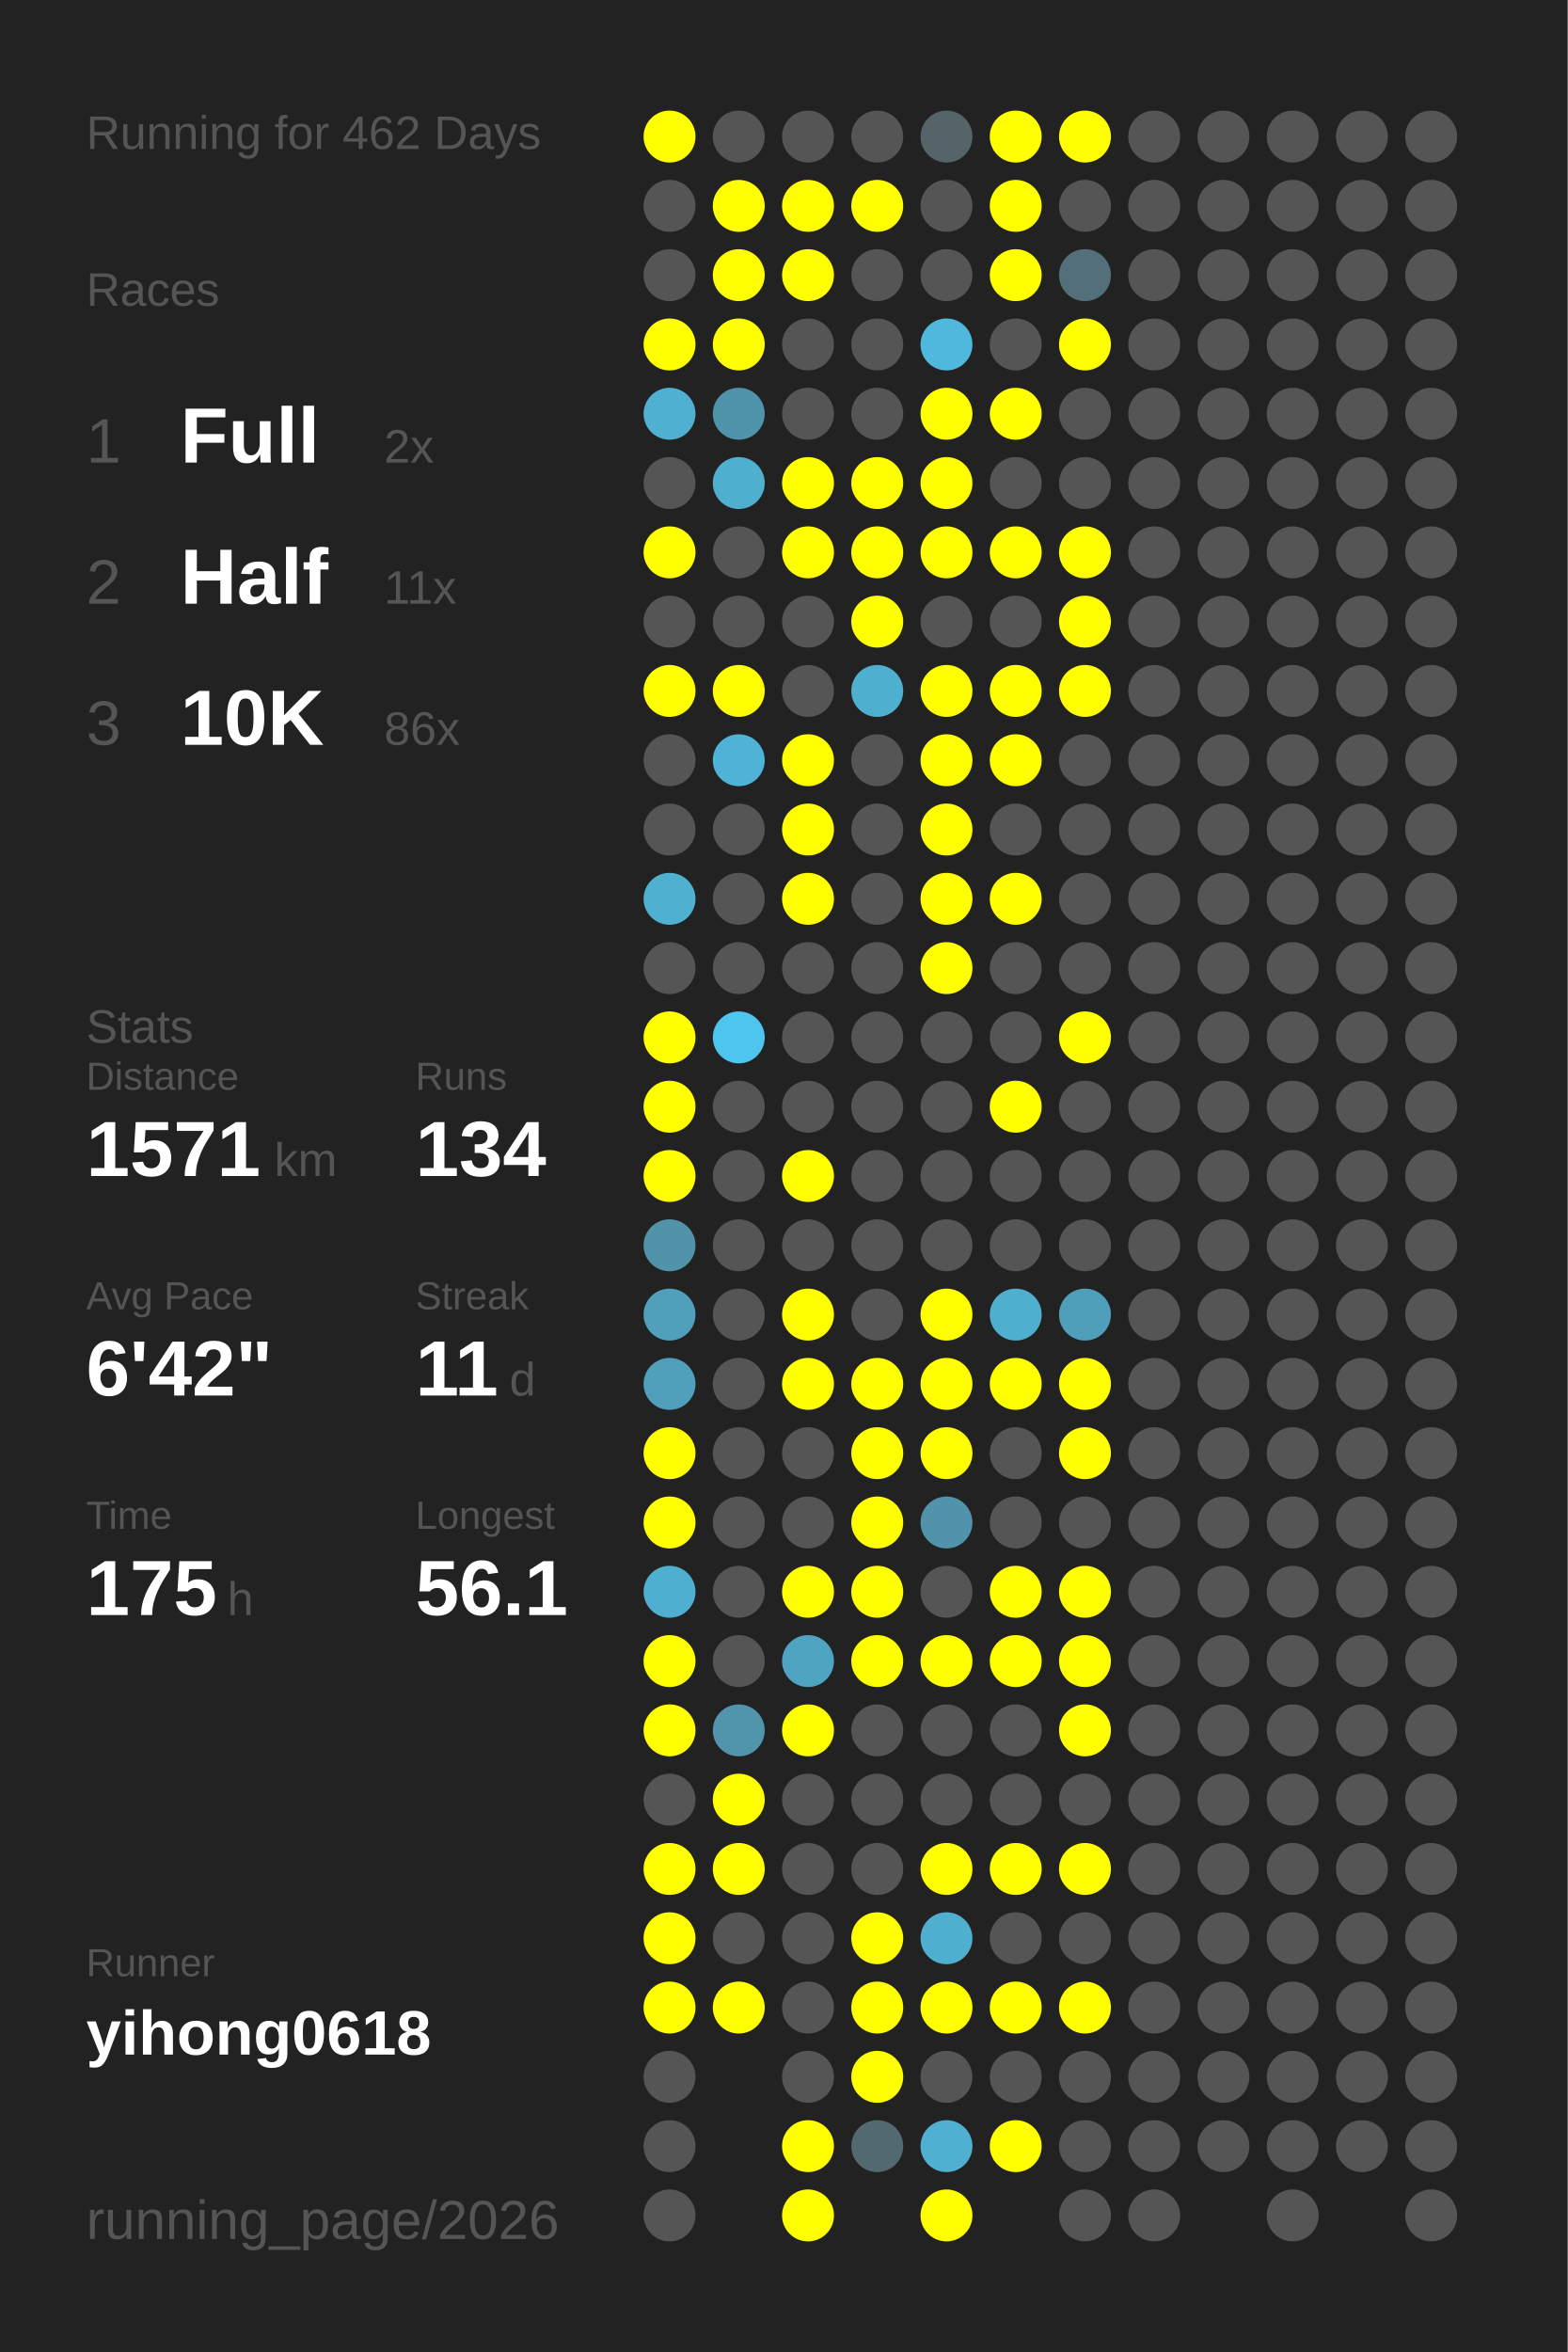
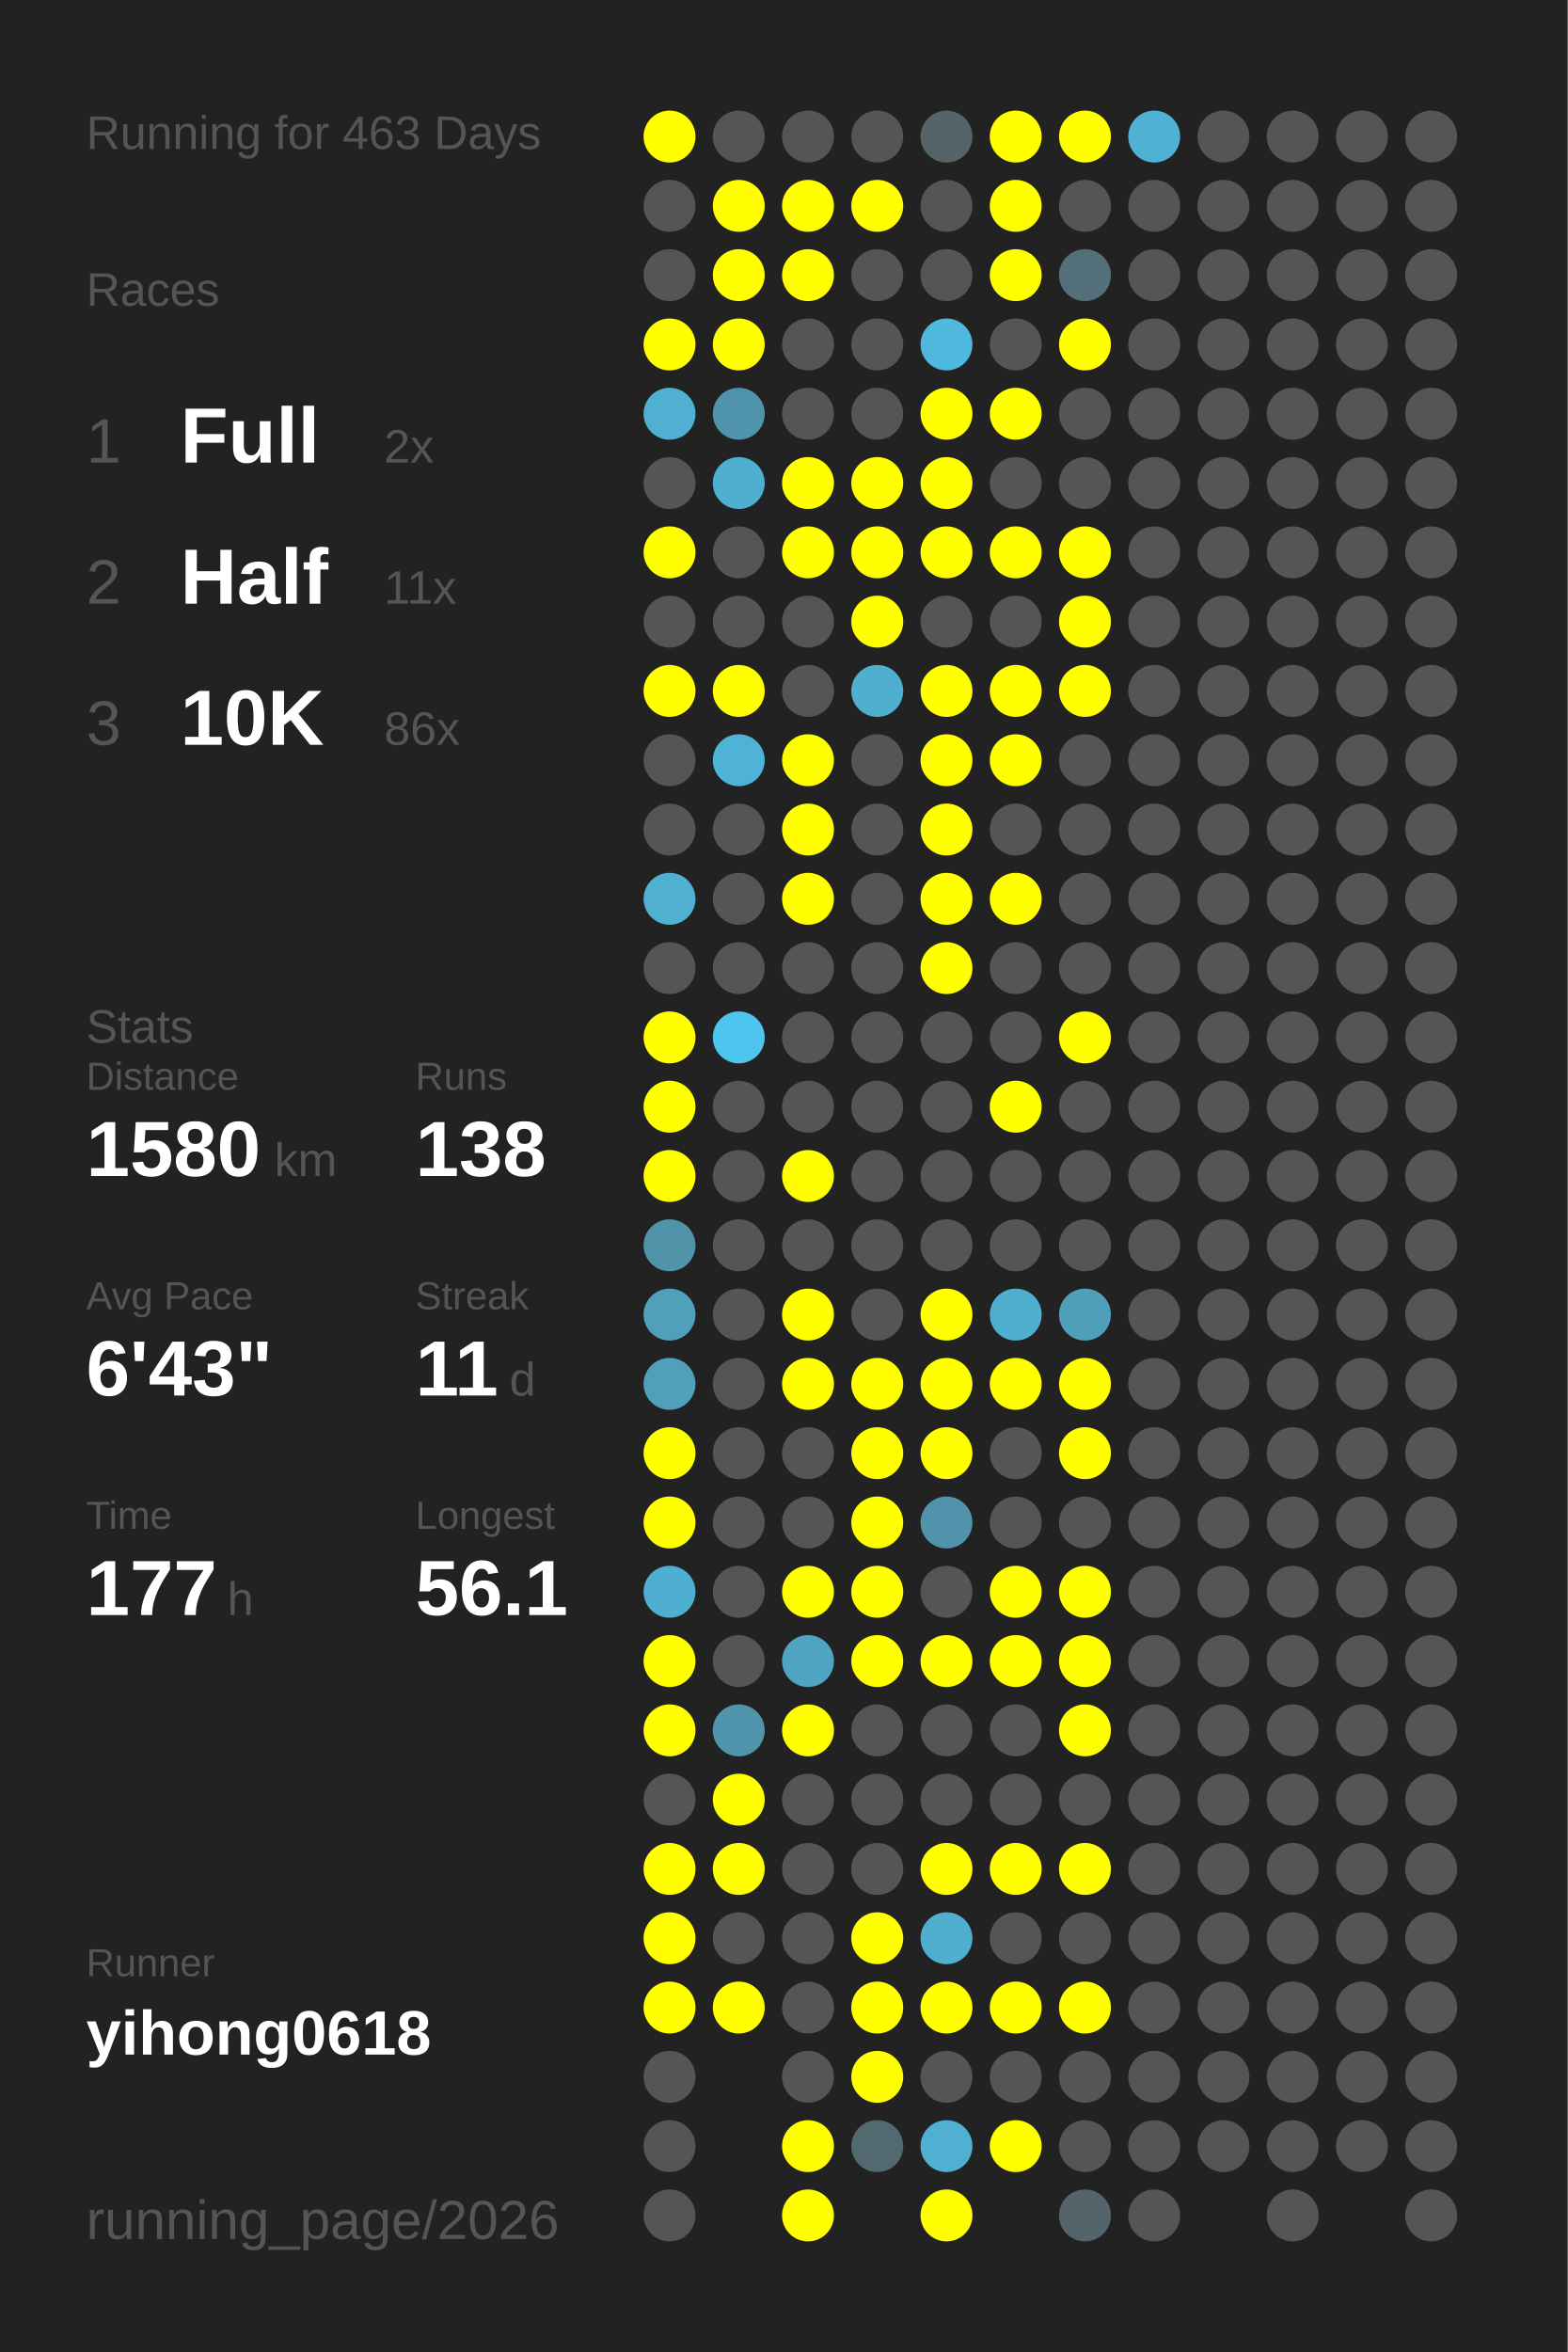
<svg xmlns="http://www.w3.org/2000/svg" baseProfile="full" height="300mm" version="1.1" viewBox="0,0,200,300" width="200mm">
  <defs />
  <rect fill="#222222" height="300" width="200" x="0" y="0" />
-   <text fill="#555555" style="font-size:6px; font-family:Arial;" x="11" y="19">Running for 462 Days</text>
+   <text fill="#555555" style="font-size:6px; font-family:Arial;" x="11" y="19">Running for 463 Days</text>
  <text fill="#555555" style="font-size:6px; font-family:Arial;" x="11" y="39">Races</text>
  <text fill="#555555" style="font-size:8px; font-family:Arial;" x="11" y="59">1</text>
  <text fill="#FFFFFF" style="font-size:10px; font-family:Arial; font-weight:bold;" x="23" y="59">Full</text>
  <text fill="#555555" style="font-size:6px; font-family:Arial;" x="49" y="59">2x</text>
  <text fill="#555555" style="font-size:8px; font-family:Arial;" x="11" y="77">2</text>
  <text fill="#FFFFFF" style="font-size:10px; font-family:Arial; font-weight:bold;" x="23" y="77">Half</text>
  <text fill="#555555" style="font-size:6px; font-family:Arial;" x="49" y="77">11x</text>
  <text fill="#555555" style="font-size:8px; font-family:Arial;" x="11" y="95">3</text>
  <text fill="#FFFFFF" style="font-size:10px; font-family:Arial; font-weight:bold;" x="23" y="95">10K</text>
  <text fill="#555555" style="font-size:6px; font-family:Arial;" x="49" y="95">86x</text>
  <text fill="#555555" style="font-size:6px; font-family:Arial;" x="11" y="133">Stats</text>
  <text fill="#555555" style="font-size:5px; font-family:Arial;" x="11" y="139">Distance</text>
-   <text fill="#FFFFFF" style="font-size:10px; font-family:Arial; font-weight:bold;" x="11" y="150">1571</text>
+   <text fill="#FFFFFF" style="font-size:10px; font-family:Arial; font-weight:bold;" x="11" y="150">1580</text>
  <text fill="#555555" style="font-size:6px; font-family:Arial;" x="35" y="150">km</text>
  <text fill="#555555" style="font-size:5px; font-family:Arial;" x="53" y="139">Runs</text>
-   <text fill="#FFFFFF" style="font-size:10px; font-family:Arial; font-weight:bold;" x="53" y="150">134</text>
+   <text fill="#FFFFFF" style="font-size:10px; font-family:Arial; font-weight:bold;" x="53" y="150">138</text>
  <text fill="#555555" style="font-size:5px; font-family:Arial;" x="11" y="167">Avg Pace</text>
-   <text fill="#FFFFFF" style="font-size:10px; font-family:Arial; font-weight:bold;" x="11" y="178">6'42"</text>
+   <text fill="#FFFFFF" style="font-size:10px; font-family:Arial; font-weight:bold;" x="11" y="178">6'43"</text>
  <text fill="#555555" style="font-size:5px; font-family:Arial;" x="53" y="167">Streak</text>
  <text fill="#FFFFFF" style="font-size:10px; font-family:Arial; font-weight:bold;" x="53" y="178">11</text>
  <text fill="#555555" style="font-size:6px; font-family:Arial;" x="65" y="178">d</text>
  <text fill="#555555" style="font-size:5px; font-family:Arial;" x="11" y="195">Time</text>
-   <text fill="#FFFFFF" style="font-size:10px; font-family:Arial; font-weight:bold;" x="11" y="206">175</text>
+   <text fill="#FFFFFF" style="font-size:10px; font-family:Arial; font-weight:bold;" x="11" y="206">177</text>
  <text fill="#555555" style="font-size:6px; font-family:Arial;" x="29" y="206">h</text>
  <text fill="#555555" style="font-size:5px; font-family:Arial;" x="53" y="195">Longest</text>
  <text fill="#FFFFFF" style="font-size:10px; font-family:Arial; font-weight:bold;" x="53" y="206">56.1</text>
  <text fill="#555555" style="font-size:5px; font-family:Arial;" x="11" y="252.065">Runner</text>
  <text fill="#FFFFFF" style="font-size:8px; font-family:Arial; font-weight:bold;" x="11" y="262.065">yihong0618</text>
  <text fill="#555555" style="font-size:7px; font-family:Arial;" x="11" y="285.581">running_page/2026</text>
  <circle cx="85.417" cy="17.419" fill="#FFFF00" r="3.312" />
  <circle cx="85.417" cy="26.258" fill="#555555" r="3.312" />
  <circle cx="85.417" cy="35.097" fill="#555555" r="3.312" />
  <circle cx="85.417" cy="43.935" fill="#FFFF00" r="3.312" />
  <circle cx="85.417" cy="52.774" fill="#4fb0d1" r="3.312" />
  <circle cx="85.417" cy="61.613" fill="#555555" r="3.312" />
  <circle cx="85.417" cy="70.452" fill="#FFFF00" r="3.312" />
  <circle cx="85.417" cy="79.29" fill="#555555" r="3.312" />
  <circle cx="85.417" cy="88.129" fill="#FFFF00" r="3.312" />
  <circle cx="85.417" cy="96.968" fill="#555555" r="3.312" />
  <circle cx="85.417" cy="105.806" fill="#555555" r="3.312" />
  <circle cx="85.417" cy="114.645" fill="#4fb0d0" r="3.312" />
  <circle cx="85.417" cy="123.484" fill="#555555" r="3.312" />
  <circle cx="85.417" cy="132.323" fill="#FFFF00" r="3.312" />
  <circle cx="85.417" cy="141.161" fill="#FFFF00" r="3.312" />
  <circle cx="85.417" cy="150" fill="#FFFF00" r="3.312" />
  <circle cx="85.417" cy="158.839" fill="#5193a9" r="3.312" />
  <circle cx="85.417" cy="167.677" fill="#50a0bb" r="3.312" />
  <circle cx="85.417" cy="176.516" fill="#50a0bc" r="3.312" />
  <circle cx="85.417" cy="185.355" fill="#FFFF00" r="3.312" />
  <circle cx="85.417" cy="194.194" fill="#FFFF00" r="3.312" />
  <circle cx="85.417" cy="203.032" fill="#4fafd0" r="3.312" />
  <circle cx="85.417" cy="211.871" fill="#FFFF00" r="3.312" />
  <circle cx="85.417" cy="220.71" fill="#FFFF00" r="3.312" />
  <circle cx="85.417" cy="229.548" fill="#555555" r="3.312" />
  <circle cx="85.417" cy="238.387" fill="#FFFF00" r="3.312" />
  <circle cx="85.417" cy="247.226" fill="#FFFF00" r="3.312" />
  <circle cx="85.417" cy="256.065" fill="#FFFF00" r="3.312" />
  <circle cx="85.417" cy="264.903" fill="#555555" r="3.312" />
  <circle cx="85.417" cy="273.742" fill="#555555" r="3.312" />
  <circle cx="85.417" cy="282.581" fill="#555555" r="3.312" />
  <circle cx="94.25" cy="17.419" fill="#555555" r="3.312" />
  <circle cx="94.25" cy="26.258" fill="#FFFF00" r="3.312" />
  <circle cx="94.25" cy="35.097" fill="#FFFF00" r="3.312" />
  <circle cx="94.25" cy="43.935" fill="#FFFF00" r="3.312" />
  <circle cx="94.25" cy="52.774" fill="#5094ab" r="3.312" />
  <circle cx="94.25" cy="61.613" fill="#4fafcf" r="3.312" />
  <circle cx="94.25" cy="70.452" fill="#555555" r="3.312" />
  <circle cx="94.25" cy="79.29" fill="#555555" r="3.312" />
  <circle cx="94.25" cy="88.129" fill="#FFFF00" r="3.312" />
  <circle cx="94.25" cy="96.968" fill="#4eb3d6" r="3.312" />
  <circle cx="94.25" cy="105.806" fill="#555555" r="3.312" />
  <circle cx="94.25" cy="114.645" fill="#555555" r="3.312" />
  <circle cx="94.25" cy="123.484" fill="#555555" r="3.312" />
  <circle cx="94.25" cy="132.323" fill="#4dc5ee" r="3.312" />
  <circle cx="94.25" cy="141.161" fill="#555555" r="3.312" />
  <circle cx="94.25" cy="150" fill="#555555" r="3.312" />
  <circle cx="94.25" cy="158.839" fill="#555555" r="3.312" />
  <circle cx="94.25" cy="167.677" fill="#555555" r="3.312" />
  <circle cx="94.25" cy="176.516" fill="#555555" r="3.312" />
  <circle cx="94.25" cy="185.355" fill="#555555" r="3.312" />
  <circle cx="94.25" cy="194.194" fill="#555555" r="3.312" />
  <circle cx="94.25" cy="203.032" fill="#555555" r="3.312" />
  <circle cx="94.25" cy="211.871" fill="#555555" r="3.312" />
  <circle cx="94.25" cy="220.71" fill="#5095ac" r="3.312" />
  <circle cx="94.25" cy="229.548" fill="#FFFF00" r="3.312" />
  <circle cx="94.25" cy="238.387" fill="#FFFF00" r="3.312" />
  <circle cx="94.25" cy="247.226" fill="#555555" r="3.312" />
  <circle cx="94.25" cy="256.065" fill="#FFFF00" r="3.312" />
  <circle cx="103.083" cy="17.419" fill="#555555" r="3.312" />
  <circle cx="103.083" cy="26.258" fill="#FFFF00" r="3.312" />
  <circle cx="103.083" cy="35.097" fill="#FFFF00" r="3.312" />
  <circle cx="103.083" cy="43.935" fill="#555555" r="3.312" />
  <circle cx="103.083" cy="52.774" fill="#555555" r="3.312" />
  <circle cx="103.083" cy="61.613" fill="#FFFF00" r="3.312" />
  <circle cx="103.083" cy="70.452" fill="#FFFF00" r="3.312" />
  <circle cx="103.083" cy="79.29" fill="#555555" r="3.312" />
  <circle cx="103.083" cy="88.129" fill="#555555" r="3.312" />
  <circle cx="103.083" cy="96.968" fill="#FFFF00" r="3.312" />
  <circle cx="103.083" cy="105.806" fill="#FFFF00" r="3.312" />
  <circle cx="103.083" cy="114.645" fill="#FFFF00" r="3.312" />
  <circle cx="103.083" cy="123.484" fill="#555555" r="3.312" />
  <circle cx="103.083" cy="132.323" fill="#555555" r="3.312" />
  <circle cx="103.083" cy="141.161" fill="#555555" r="3.312" />
  <circle cx="103.083" cy="150" fill="#FFFF00" r="3.312" />
  <circle cx="103.083" cy="158.839" fill="#555555" r="3.312" />
  <circle cx="103.083" cy="167.677" fill="#FFFF00" r="3.312" />
  <circle cx="103.083" cy="176.516" fill="#FFFF00" r="3.312" />
  <circle cx="103.083" cy="185.355" fill="#555555" r="3.312" />
  <circle cx="103.083" cy="194.194" fill="#555555" r="3.312" />
  <circle cx="103.083" cy="203.032" fill="#FFFF00" r="3.312" />
  <circle cx="103.083" cy="211.871" fill="#4fa4c1" r="3.312" />
  <circle cx="103.083" cy="220.71" fill="#FFFF00" r="3.312" />
  <circle cx="103.083" cy="229.548" fill="#555555" r="3.312" />
  <circle cx="103.083" cy="238.387" fill="#555555" r="3.312" />
  <circle cx="103.083" cy="247.226" fill="#555555" r="3.312" />
  <circle cx="103.083" cy="256.065" fill="#555555" r="3.312" />
  <circle cx="103.083" cy="264.903" fill="#555555" r="3.312" />
  <circle cx="103.083" cy="273.742" fill="#FFFF00" r="3.312" />
  <circle cx="103.083" cy="282.581" fill="#FFFF00" r="3.312" />
  <circle cx="111.917" cy="17.419" fill="#555555" r="3.312" />
  <circle cx="111.917" cy="26.258" fill="#FFFF00" r="3.312" />
  <circle cx="111.917" cy="35.097" fill="#555555" r="3.312" />
  <circle cx="111.917" cy="43.935" fill="#555555" r="3.312" />
  <circle cx="111.917" cy="52.774" fill="#555555" r="3.312" />
  <circle cx="111.917" cy="61.613" fill="#FFFF00" r="3.312" />
  <circle cx="111.917" cy="70.452" fill="#FFFF00" r="3.312" />
  <circle cx="111.917" cy="79.29" fill="#FFFF00" r="3.312" />
  <circle cx="111.917" cy="88.129" fill="#4fafcf" r="3.312" />
  <circle cx="111.917" cy="96.968" fill="#555555" r="3.312" />
  <circle cx="111.917" cy="105.806" fill="#555555" r="3.312" />
  <circle cx="111.917" cy="114.645" fill="#555555" r="3.312" />
  <circle cx="111.917" cy="123.484" fill="#555555" r="3.312" />
  <circle cx="111.917" cy="132.323" fill="#555555" r="3.312" />
  <circle cx="111.917" cy="141.161" fill="#555555" r="3.312" />
  <circle cx="111.917" cy="150" fill="#555555" r="3.312" />
  <circle cx="111.917" cy="158.839" fill="#555555" r="3.312" />
  <circle cx="111.917" cy="167.677" fill="#555555" r="3.312" />
  <circle cx="111.917" cy="176.516" fill="#FFFF00" r="3.312" />
  <circle cx="111.917" cy="185.355" fill="#FFFF00" r="3.312" />
  <circle cx="111.917" cy="194.194" fill="#FFFF00" r="3.312" />
  <circle cx="111.917" cy="203.032" fill="#FFFF00" r="3.312" />
  <circle cx="111.917" cy="211.871" fill="#FFFF00" r="3.312" />
  <circle cx="111.917" cy="220.71" fill="#555555" r="3.312" />
  <circle cx="111.917" cy="229.548" fill="#555555" r="3.312" />
  <circle cx="111.917" cy="238.387" fill="#555555" r="3.312" />
  <circle cx="111.917" cy="247.226" fill="#FFFF00" r="3.312" />
  <circle cx="111.917" cy="256.065" fill="#FFFF00" r="3.312" />
  <circle cx="111.917" cy="264.903" fill="#FFFF00" r="3.312" />
  <circle cx="111.917" cy="273.742" fill="#536970" r="3.312" />
  <circle cx="120.75" cy="17.419" fill="#546469" r="3.312" />
  <circle cx="120.75" cy="26.258" fill="#555555" r="3.312" />
  <circle cx="120.75" cy="35.097" fill="#555555" r="3.312" />
  <circle cx="120.75" cy="43.935" fill="#4eb9dd" r="3.312" />
  <circle cx="120.75" cy="52.774" fill="#FFFF00" r="3.312" />
  <circle cx="120.75" cy="61.613" fill="#FFFF00" r="3.312" />
  <circle cx="120.75" cy="70.452" fill="#FFFF00" r="3.312" />
  <circle cx="120.75" cy="79.29" fill="#555555" r="3.312" />
  <circle cx="120.75" cy="88.129" fill="#FFFF00" r="3.312" />
  <circle cx="120.75" cy="96.968" fill="#FFFF00" r="3.312" />
  <circle cx="120.75" cy="105.806" fill="#FFFF00" r="3.312" />
  <circle cx="120.75" cy="114.645" fill="#FFFF00" r="3.312" />
  <circle cx="120.75" cy="123.484" fill="#FFFF00" r="3.312" />
  <circle cx="120.75" cy="132.323" fill="#555555" r="3.312" />
  <circle cx="120.75" cy="141.161" fill="#555555" r="3.312" />
  <circle cx="120.75" cy="150" fill="#555555" r="3.312" />
  <circle cx="120.75" cy="158.839" fill="#555555" r="3.312" />
  <circle cx="120.75" cy="167.677" fill="#FFFF00" r="3.312" />
  <circle cx="120.75" cy="176.516" fill="#FFFF00" r="3.312" />
  <circle cx="120.75" cy="185.355" fill="#FFFF00" r="3.312" />
  <circle cx="120.75" cy="194.194" fill="#5093aa" r="3.312" />
  <circle cx="120.75" cy="203.032" fill="#555555" r="3.312" />
  <circle cx="120.75" cy="211.871" fill="#FFFF00" r="3.312" />
  <circle cx="120.75" cy="220.71" fill="#555555" r="3.312" />
  <circle cx="120.75" cy="229.548" fill="#555555" r="3.312" />
  <circle cx="120.75" cy="238.387" fill="#FFFF00" r="3.312" />
  <circle cx="120.75" cy="247.226" fill="#4fafcf" r="3.312" />
  <circle cx="120.75" cy="256.065" fill="#FFFF00" r="3.312" />
  <circle cx="120.75" cy="264.903" fill="#555555" r="3.312" />
  <circle cx="120.75" cy="273.742" fill="#4fb0d1" r="3.312" />
  <circle cx="120.75" cy="282.581" fill="#FFFF00" r="3.312" />
  <circle cx="129.583" cy="17.419" fill="#FFFF00" r="3.312" />
  <circle cx="129.583" cy="26.258" fill="#FFFF00" r="3.312" />
  <circle cx="129.583" cy="35.097" fill="#FFFF00" r="3.312" />
  <circle cx="129.583" cy="43.935" fill="#555555" r="3.312" />
  <circle cx="129.583" cy="52.774" fill="#FFFF00" r="3.312" />
  <circle cx="129.583" cy="61.613" fill="#555555" r="3.312" />
  <circle cx="129.583" cy="70.452" fill="#FFFF00" r="3.312" />
  <circle cx="129.583" cy="79.29" fill="#555555" r="3.312" />
  <circle cx="129.583" cy="88.129" fill="#FFFF00" r="3.312" />
  <circle cx="129.583" cy="96.968" fill="#FFFF00" r="3.312" />
  <circle cx="129.583" cy="105.806" fill="#555555" r="3.312" />
  <circle cx="129.583" cy="114.645" fill="#FFFF00" r="3.312" />
  <circle cx="129.583" cy="123.484" fill="#555555" r="3.312" />
  <circle cx="129.583" cy="132.323" fill="#555555" r="3.312" />
  <circle cx="129.583" cy="141.161" fill="#FFFF00" r="3.312" />
  <circle cx="129.583" cy="150" fill="#555555" r="3.312" />
  <circle cx="129.583" cy="158.839" fill="#555555" r="3.312" />
  <circle cx="129.583" cy="167.677" fill="#4fafcf" r="3.312" />
  <circle cx="129.583" cy="176.516" fill="#FFFF00" r="3.312" />
  <circle cx="129.583" cy="185.355" fill="#555555" r="3.312" />
  <circle cx="129.583" cy="194.194" fill="#555555" r="3.312" />
  <circle cx="129.583" cy="203.032" fill="#FFFF00" r="3.312" />
  <circle cx="129.583" cy="211.871" fill="#FFFF00" r="3.312" />
  <circle cx="129.583" cy="220.71" fill="#555555" r="3.312" />
  <circle cx="129.583" cy="229.548" fill="#555555" r="3.312" />
  <circle cx="129.583" cy="238.387" fill="#FFFF00" r="3.312" />
  <circle cx="129.583" cy="247.226" fill="#555555" r="3.312" />
  <circle cx="129.583" cy="256.065" fill="#FFFF00" r="3.312" />
  <circle cx="129.583" cy="264.903" fill="#555555" r="3.312" />
  <circle cx="129.583" cy="273.742" fill="#FFFF00" r="3.312" />
  <circle cx="138.417" cy="17.419" fill="#FFFF00" r="3.312" />
  <circle cx="138.417" cy="26.258" fill="#555555" r="3.312" />
  <circle cx="138.417" cy="35.097" fill="#53707a" r="3.312" />
  <circle cx="138.417" cy="43.935" fill="#FFFF00" r="3.312" />
  <circle cx="138.417" cy="52.774" fill="#555555" r="3.312" />
  <circle cx="138.417" cy="61.613" fill="#555555" r="3.312" />
  <circle cx="138.417" cy="70.452" fill="#FFFF00" r="3.312" />
  <circle cx="138.417" cy="79.29" fill="#FFFF00" r="3.312" />
  <circle cx="138.417" cy="88.129" fill="#FFFF00" r="3.312" />
  <circle cx="138.417" cy="96.968" fill="#555555" r="3.312" />
  <circle cx="138.417" cy="105.806" fill="#555555" r="3.312" />
  <circle cx="138.417" cy="114.645" fill="#555555" r="3.312" />
  <circle cx="138.417" cy="123.484" fill="#555555" r="3.312" />
  <circle cx="138.417" cy="132.323" fill="#FFFF00" r="3.312" />
  <circle cx="138.417" cy="141.161" fill="#555555" r="3.312" />
  <circle cx="138.417" cy="150" fill="#555555" r="3.312" />
  <circle cx="138.417" cy="158.839" fill="#555555" r="3.312" />
  <circle cx="138.417" cy="167.677" fill="#509fba" r="3.312" />
  <circle cx="138.417" cy="176.516" fill="#FFFF00" r="3.312" />
  <circle cx="138.417" cy="185.355" fill="#FFFF00" r="3.312" />
  <circle cx="138.417" cy="194.194" fill="#555555" r="3.312" />
  <circle cx="138.417" cy="203.032" fill="#FFFF00" r="3.312" />
  <circle cx="138.417" cy="211.871" fill="#FFFF00" r="3.312" />
  <circle cx="138.417" cy="220.71" fill="#FFFF00" r="3.312" />
  <circle cx="138.417" cy="229.548" fill="#555555" r="3.312" />
  <circle cx="138.417" cy="238.387" fill="#FFFF00" r="3.312" />
  <circle cx="138.417" cy="247.226" fill="#555555" r="3.312" />
  <circle cx="138.417" cy="256.065" fill="#FFFF00" r="3.312" />
  <circle cx="138.417" cy="264.903" fill="#555555" r="3.312" />
  <circle cx="138.417" cy="273.742" fill="#555555" r="3.312" />
-   <circle cx="138.417" cy="282.581" fill="#555555" r="3.312" />
-   <circle cx="147.25" cy="17.419" fill="#555555" r="3.312" />
+   <circle cx="138.417" cy="282.581" fill="#53656b" r="3.312" />
+   <circle cx="147.25" cy="17.419" fill="#4fb1d3" r="3.312" />
  <circle cx="147.25" cy="26.258" fill="#555555" r="3.312" />
  <circle cx="147.25" cy="35.097" fill="#555555" r="3.312" />
  <circle cx="147.25" cy="43.935" fill="#555555" r="3.312" />
  <circle cx="147.25" cy="52.774" fill="#555555" r="3.312" />
  <circle cx="147.25" cy="61.613" fill="#555555" r="3.312" />
  <circle cx="147.25" cy="70.452" fill="#555555" r="3.312" />
  <circle cx="147.25" cy="79.29" fill="#555555" r="3.312" />
  <circle cx="147.25" cy="88.129" fill="#555555" r="3.312" />
  <circle cx="147.25" cy="96.968" fill="#555555" r="3.312" />
  <circle cx="147.25" cy="105.806" fill="#555555" r="3.312" />
  <circle cx="147.25" cy="114.645" fill="#555555" r="3.312" />
  <circle cx="147.25" cy="123.484" fill="#555555" r="3.312" />
  <circle cx="147.25" cy="132.323" fill="#555555" r="3.312" />
  <circle cx="147.25" cy="141.161" fill="#555555" r="3.312" />
  <circle cx="147.25" cy="150" fill="#555555" r="3.312" />
  <circle cx="147.25" cy="158.839" fill="#555555" r="3.312" />
  <circle cx="147.25" cy="167.677" fill="#555555" r="3.312" />
  <circle cx="147.25" cy="176.516" fill="#555555" r="3.312" />
  <circle cx="147.25" cy="185.355" fill="#555555" r="3.312" />
  <circle cx="147.25" cy="194.194" fill="#555555" r="3.312" />
  <circle cx="147.25" cy="203.032" fill="#555555" r="3.312" />
  <circle cx="147.25" cy="211.871" fill="#555555" r="3.312" />
  <circle cx="147.25" cy="220.71" fill="#555555" r="3.312" />
  <circle cx="147.25" cy="229.548" fill="#555555" r="3.312" />
  <circle cx="147.25" cy="238.387" fill="#555555" r="3.312" />
  <circle cx="147.25" cy="247.226" fill="#555555" r="3.312" />
  <circle cx="147.25" cy="256.065" fill="#555555" r="3.312" />
  <circle cx="147.25" cy="264.903" fill="#555555" r="3.312" />
  <circle cx="147.25" cy="273.742" fill="#555555" r="3.312" />
  <circle cx="147.25" cy="282.581" fill="#555555" r="3.312" />
  <circle cx="156.083" cy="17.419" fill="#555555" r="3.312" />
  <circle cx="156.083" cy="26.258" fill="#555555" r="3.312" />
  <circle cx="156.083" cy="35.097" fill="#555555" r="3.312" />
  <circle cx="156.083" cy="43.935" fill="#555555" r="3.312" />
  <circle cx="156.083" cy="52.774" fill="#555555" r="3.312" />
  <circle cx="156.083" cy="61.613" fill="#555555" r="3.312" />
  <circle cx="156.083" cy="70.452" fill="#555555" r="3.312" />
  <circle cx="156.083" cy="79.29" fill="#555555" r="3.312" />
  <circle cx="156.083" cy="88.129" fill="#555555" r="3.312" />
  <circle cx="156.083" cy="96.968" fill="#555555" r="3.312" />
  <circle cx="156.083" cy="105.806" fill="#555555" r="3.312" />
  <circle cx="156.083" cy="114.645" fill="#555555" r="3.312" />
  <circle cx="156.083" cy="123.484" fill="#555555" r="3.312" />
  <circle cx="156.083" cy="132.323" fill="#555555" r="3.312" />
  <circle cx="156.083" cy="141.161" fill="#555555" r="3.312" />
  <circle cx="156.083" cy="150" fill="#555555" r="3.312" />
  <circle cx="156.083" cy="158.839" fill="#555555" r="3.312" />
  <circle cx="156.083" cy="167.677" fill="#555555" r="3.312" />
  <circle cx="156.083" cy="176.516" fill="#555555" r="3.312" />
  <circle cx="156.083" cy="185.355" fill="#555555" r="3.312" />
  <circle cx="156.083" cy="194.194" fill="#555555" r="3.312" />
  <circle cx="156.083" cy="203.032" fill="#555555" r="3.312" />
  <circle cx="156.083" cy="211.871" fill="#555555" r="3.312" />
  <circle cx="156.083" cy="220.71" fill="#555555" r="3.312" />
  <circle cx="156.083" cy="229.548" fill="#555555" r="3.312" />
  <circle cx="156.083" cy="238.387" fill="#555555" r="3.312" />
  <circle cx="156.083" cy="247.226" fill="#555555" r="3.312" />
  <circle cx="156.083" cy="256.065" fill="#555555" r="3.312" />
  <circle cx="156.083" cy="264.903" fill="#555555" r="3.312" />
  <circle cx="156.083" cy="273.742" fill="#555555" r="3.312" />
  <circle cx="164.917" cy="17.419" fill="#555555" r="3.312" />
  <circle cx="164.917" cy="26.258" fill="#555555" r="3.312" />
  <circle cx="164.917" cy="35.097" fill="#555555" r="3.312" />
  <circle cx="164.917" cy="43.935" fill="#555555" r="3.312" />
  <circle cx="164.917" cy="52.774" fill="#555555" r="3.312" />
  <circle cx="164.917" cy="61.613" fill="#555555" r="3.312" />
  <circle cx="164.917" cy="70.452" fill="#555555" r="3.312" />
  <circle cx="164.917" cy="79.29" fill="#555555" r="3.312" />
  <circle cx="164.917" cy="88.129" fill="#555555" r="3.312" />
  <circle cx="164.917" cy="96.968" fill="#555555" r="3.312" />
  <circle cx="164.917" cy="105.806" fill="#555555" r="3.312" />
  <circle cx="164.917" cy="114.645" fill="#555555" r="3.312" />
  <circle cx="164.917" cy="123.484" fill="#555555" r="3.312" />
  <circle cx="164.917" cy="132.323" fill="#555555" r="3.312" />
  <circle cx="164.917" cy="141.161" fill="#555555" r="3.312" />
  <circle cx="164.917" cy="150" fill="#555555" r="3.312" />
  <circle cx="164.917" cy="158.839" fill="#555555" r="3.312" />
  <circle cx="164.917" cy="167.677" fill="#555555" r="3.312" />
  <circle cx="164.917" cy="176.516" fill="#555555" r="3.312" />
  <circle cx="164.917" cy="185.355" fill="#555555" r="3.312" />
  <circle cx="164.917" cy="194.194" fill="#555555" r="3.312" />
  <circle cx="164.917" cy="203.032" fill="#555555" r="3.312" />
  <circle cx="164.917" cy="211.871" fill="#555555" r="3.312" />
  <circle cx="164.917" cy="220.71" fill="#555555" r="3.312" />
  <circle cx="164.917" cy="229.548" fill="#555555" r="3.312" />
  <circle cx="164.917" cy="238.387" fill="#555555" r="3.312" />
  <circle cx="164.917" cy="247.226" fill="#555555" r="3.312" />
  <circle cx="164.917" cy="256.065" fill="#555555" r="3.312" />
  <circle cx="164.917" cy="264.903" fill="#555555" r="3.312" />
  <circle cx="164.917" cy="273.742" fill="#555555" r="3.312" />
  <circle cx="164.917" cy="282.581" fill="#555555" r="3.312" />
  <circle cx="173.75" cy="17.419" fill="#555555" r="3.312" />
  <circle cx="173.75" cy="26.258" fill="#555555" r="3.312" />
  <circle cx="173.75" cy="35.097" fill="#555555" r="3.312" />
  <circle cx="173.75" cy="43.935" fill="#555555" r="3.312" />
  <circle cx="173.75" cy="52.774" fill="#555555" r="3.312" />
  <circle cx="173.75" cy="61.613" fill="#555555" r="3.312" />
  <circle cx="173.75" cy="70.452" fill="#555555" r="3.312" />
  <circle cx="173.75" cy="79.29" fill="#555555" r="3.312" />
  <circle cx="173.75" cy="88.129" fill="#555555" r="3.312" />
  <circle cx="173.75" cy="96.968" fill="#555555" r="3.312" />
  <circle cx="173.75" cy="105.806" fill="#555555" r="3.312" />
  <circle cx="173.75" cy="114.645" fill="#555555" r="3.312" />
  <circle cx="173.75" cy="123.484" fill="#555555" r="3.312" />
  <circle cx="173.75" cy="132.323" fill="#555555" r="3.312" />
  <circle cx="173.75" cy="141.161" fill="#555555" r="3.312" />
  <circle cx="173.75" cy="150" fill="#555555" r="3.312" />
  <circle cx="173.75" cy="158.839" fill="#555555" r="3.312" />
  <circle cx="173.75" cy="167.677" fill="#555555" r="3.312" />
  <circle cx="173.75" cy="176.516" fill="#555555" r="3.312" />
  <circle cx="173.75" cy="185.355" fill="#555555" r="3.312" />
  <circle cx="173.75" cy="194.194" fill="#555555" r="3.312" />
  <circle cx="173.75" cy="203.032" fill="#555555" r="3.312" />
  <circle cx="173.75" cy="211.871" fill="#555555" r="3.312" />
  <circle cx="173.75" cy="220.71" fill="#555555" r="3.312" />
  <circle cx="173.75" cy="229.548" fill="#555555" r="3.312" />
  <circle cx="173.75" cy="238.387" fill="#555555" r="3.312" />
  <circle cx="173.75" cy="247.226" fill="#555555" r="3.312" />
  <circle cx="173.75" cy="256.065" fill="#555555" r="3.312" />
  <circle cx="173.75" cy="264.903" fill="#555555" r="3.312" />
  <circle cx="173.75" cy="273.742" fill="#555555" r="3.312" />
  <circle cx="182.583" cy="17.419" fill="#555555" r="3.312" />
  <circle cx="182.583" cy="26.258" fill="#555555" r="3.312" />
  <circle cx="182.583" cy="35.097" fill="#555555" r="3.312" />
  <circle cx="182.583" cy="43.935" fill="#555555" r="3.312" />
  <circle cx="182.583" cy="52.774" fill="#555555" r="3.312" />
  <circle cx="182.583" cy="61.613" fill="#555555" r="3.312" />
  <circle cx="182.583" cy="70.452" fill="#555555" r="3.312" />
  <circle cx="182.583" cy="79.29" fill="#555555" r="3.312" />
  <circle cx="182.583" cy="88.129" fill="#555555" r="3.312" />
  <circle cx="182.583" cy="96.968" fill="#555555" r="3.312" />
  <circle cx="182.583" cy="105.806" fill="#555555" r="3.312" />
  <circle cx="182.583" cy="114.645" fill="#555555" r="3.312" />
  <circle cx="182.583" cy="123.484" fill="#555555" r="3.312" />
  <circle cx="182.583" cy="132.323" fill="#555555" r="3.312" />
  <circle cx="182.583" cy="141.161" fill="#555555" r="3.312" />
  <circle cx="182.583" cy="150" fill="#555555" r="3.312" />
  <circle cx="182.583" cy="158.839" fill="#555555" r="3.312" />
  <circle cx="182.583" cy="167.677" fill="#555555" r="3.312" />
  <circle cx="182.583" cy="176.516" fill="#555555" r="3.312" />
  <circle cx="182.583" cy="185.355" fill="#555555" r="3.312" />
  <circle cx="182.583" cy="194.194" fill="#555555" r="3.312" />
  <circle cx="182.583" cy="203.032" fill="#555555" r="3.312" />
  <circle cx="182.583" cy="211.871" fill="#555555" r="3.312" />
  <circle cx="182.583" cy="220.71" fill="#555555" r="3.312" />
  <circle cx="182.583" cy="229.548" fill="#555555" r="3.312" />
  <circle cx="182.583" cy="238.387" fill="#555555" r="3.312" />
  <circle cx="182.583" cy="247.226" fill="#555555" r="3.312" />
  <circle cx="182.583" cy="256.065" fill="#555555" r="3.312" />
  <circle cx="182.583" cy="264.903" fill="#555555" r="3.312" />
  <circle cx="182.583" cy="273.742" fill="#555555" r="3.312" />
  <circle cx="182.583" cy="282.581" fill="#555555" r="3.312" />
</svg>
